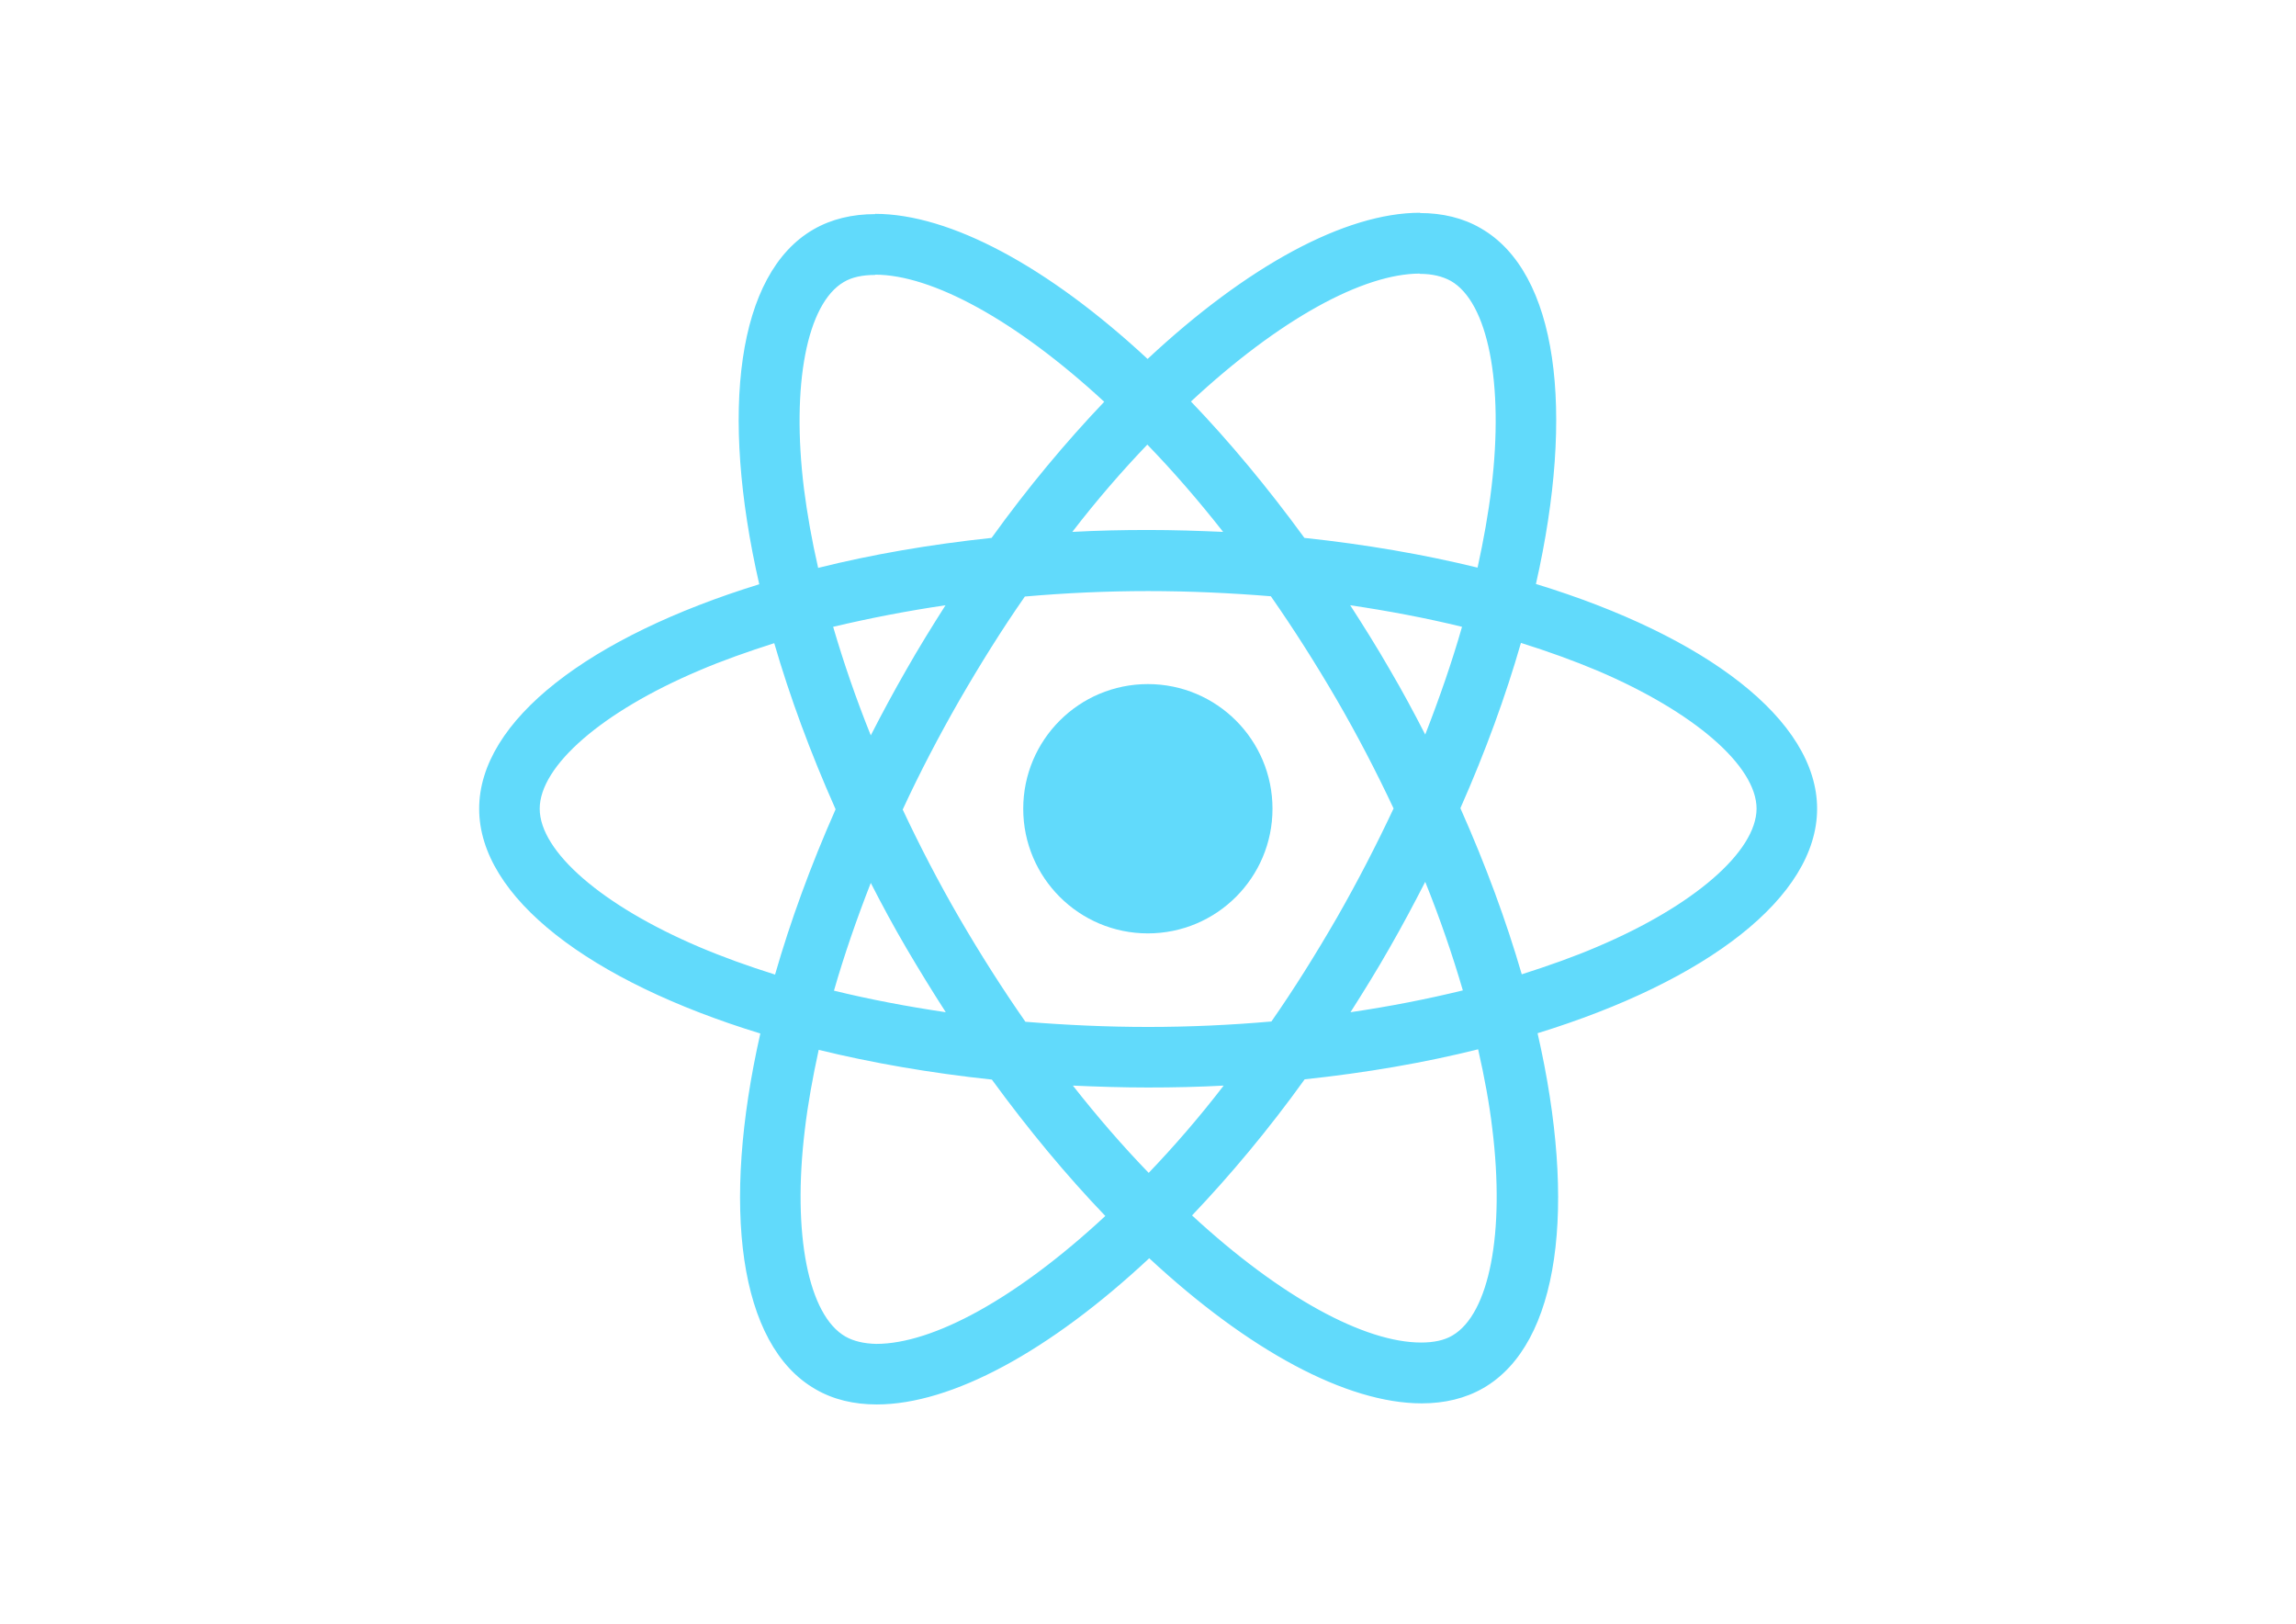
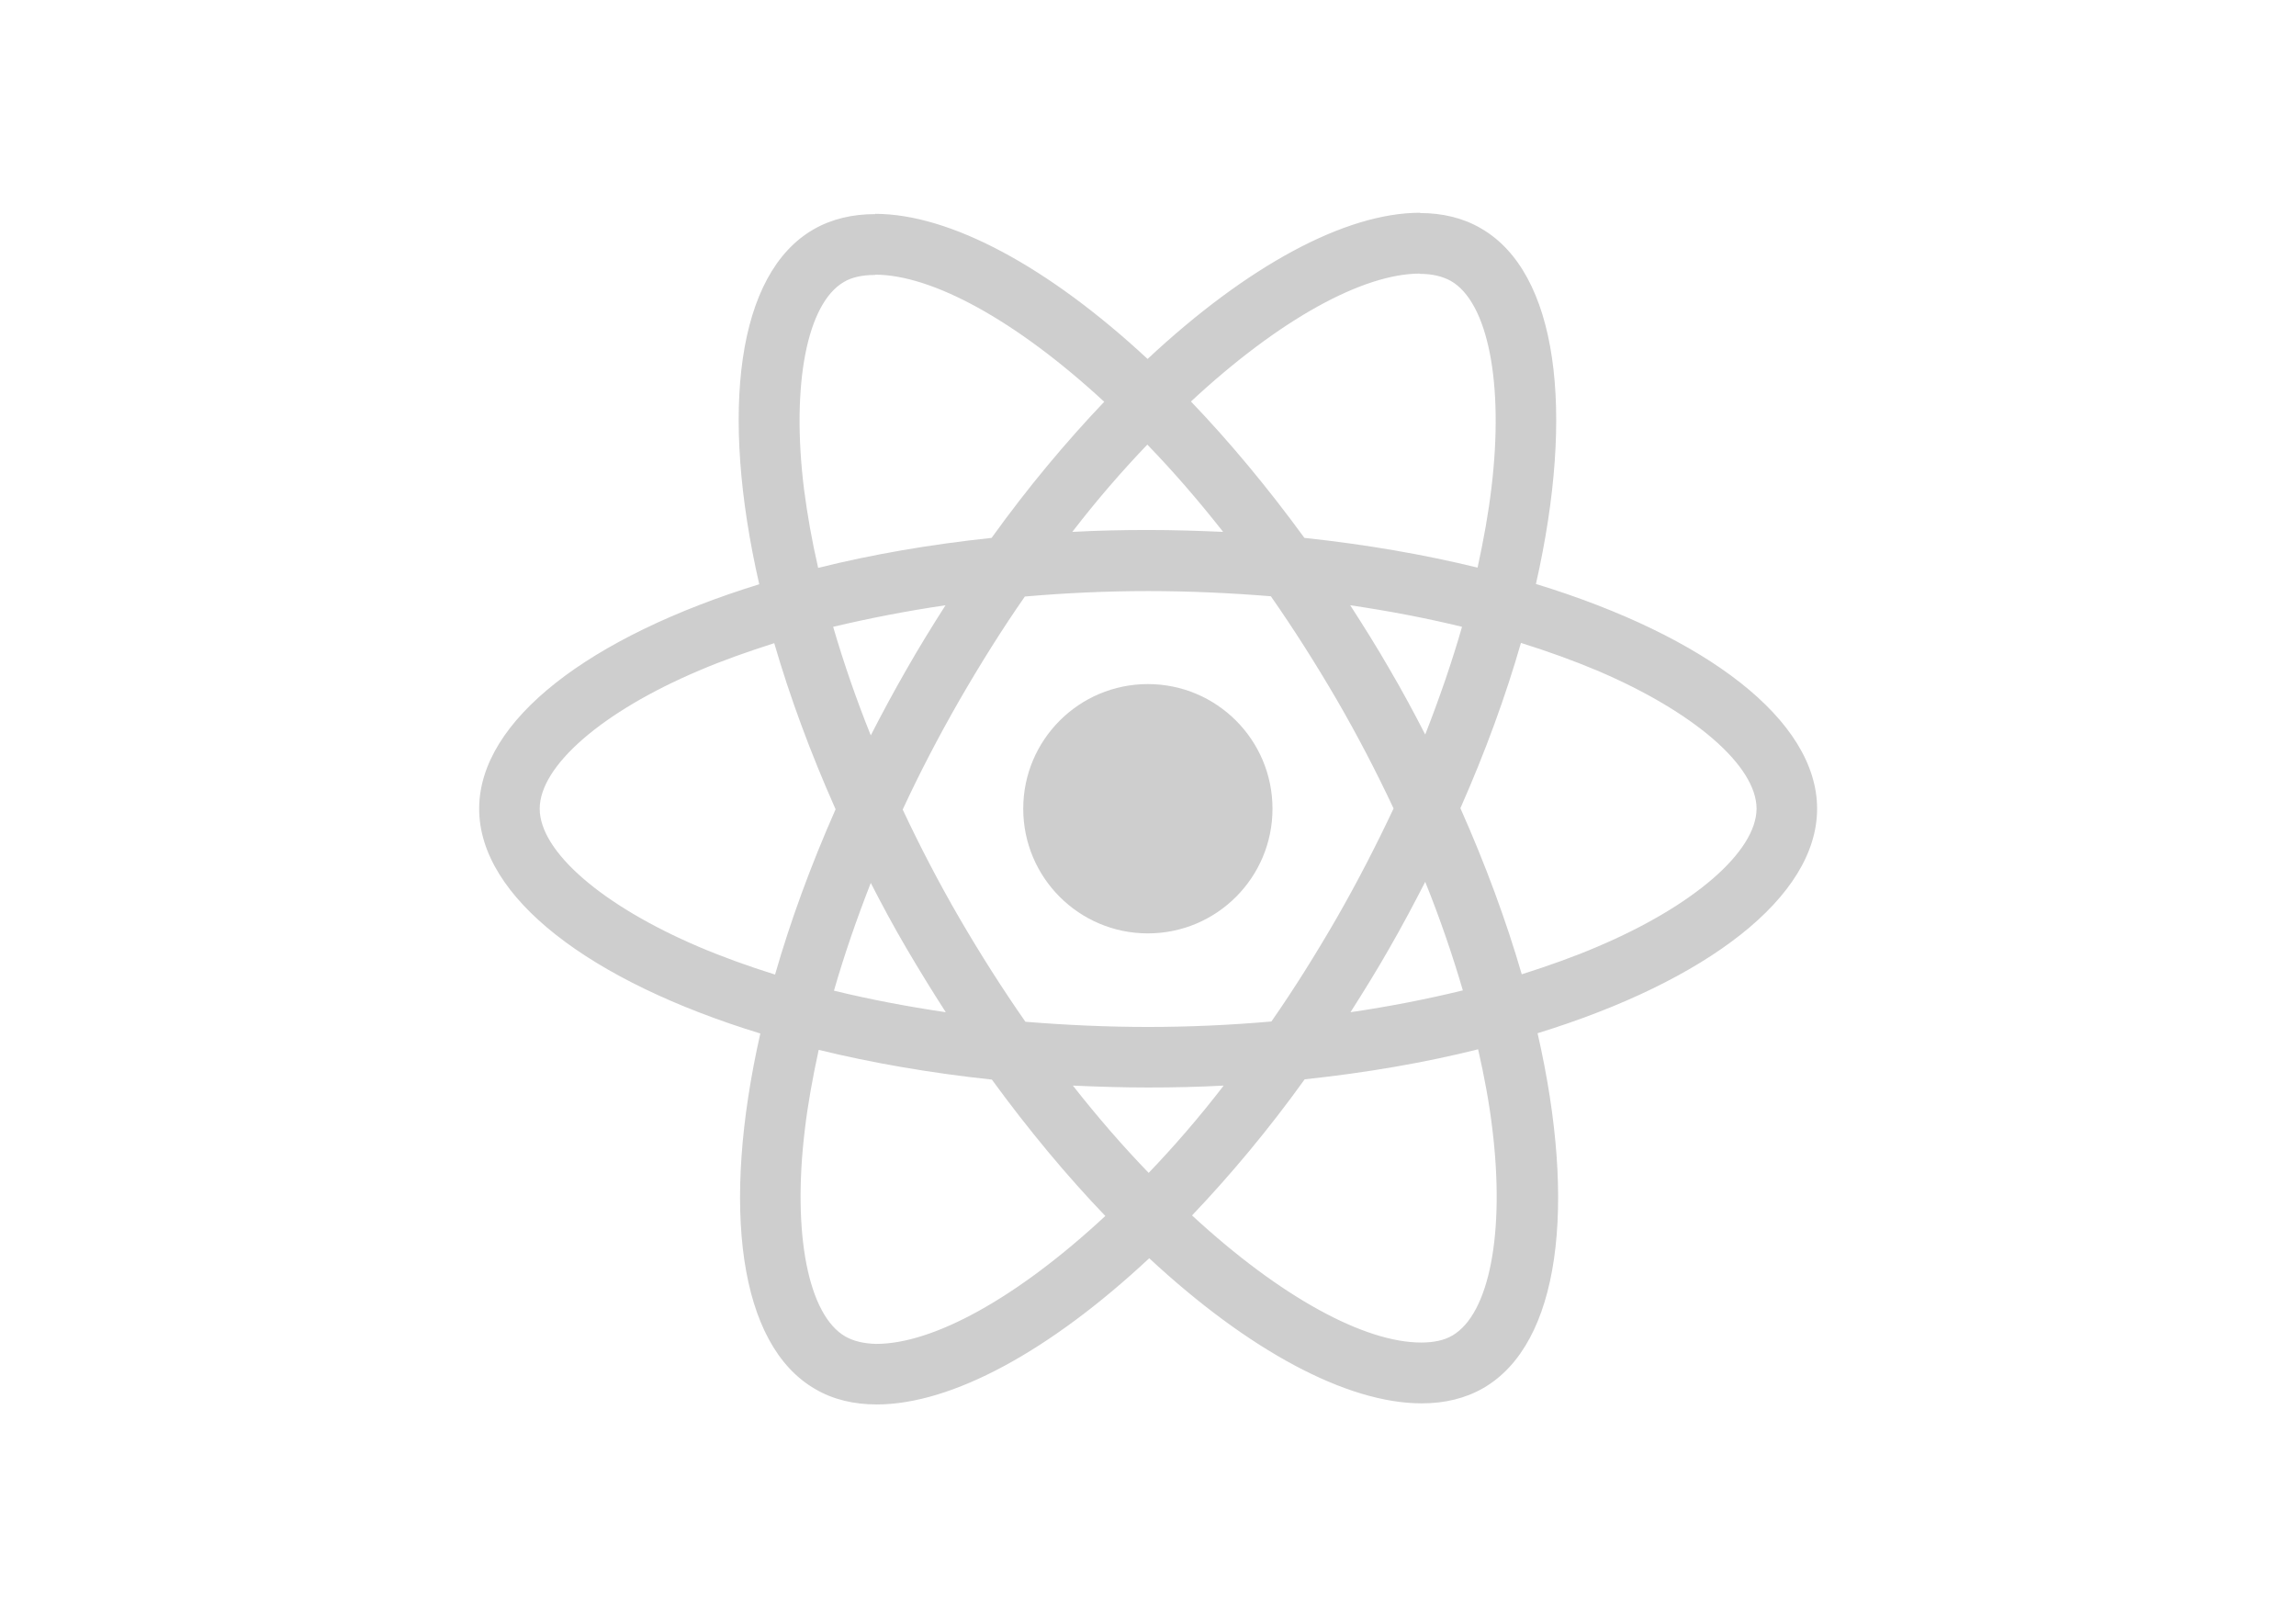
<svg xmlns="http://www.w3.org/2000/svg" viewBox="0 0 841.9 595.3">
-   <g fill="#61DAFB">
+   <g fill="#cecece">
    <path d="M666.3 296.5c0-32.5-40.7-63.3-103.1-82.4 14.4-63.6 8-114.2-20.2-130.4-6.5-3.8-14.1-5.6-22.4-5.6v22.3c4.6 0 8.3.9 11.4 2.6 13.6 7.8 19.5 37.5 14.9 75.7-1.1 9.4-2.9 19.3-5.1 29.4-19.6-4.8-41-8.5-63.5-10.9-13.5-18.5-27.5-35.3-41.6-50 32.6-30.3 63.2-46.9 84-46.9V78c-27.5 0-63.5 19.6-99.9 53.6-36.4-33.8-72.4-53.2-99.9-53.2v22.3c20.7 0 51.4 16.5 84 46.6-14 14.7-28 31.4-41.3 49.9-22.6 2.4-44 6.1-63.6 11-2.3-10-4-19.7-5.2-29-4.7-38.2 1.1-67.9 14.6-75.8 3-1.8 6.9-2.6 11.5-2.6V78.5c-8.4 0-16 1.8-22.6 5.6-28.1 16.2-34.4 66.7-19.9 130.1-62.2 19.2-102.7 49.9-102.7 82.3 0 32.5 40.7 63.3 103.1 82.4-14.4 63.6-8 114.2 20.2 130.4 6.5 3.8 14.1 5.6 22.5 5.6 27.5 0 63.5-19.6 99.9-53.6 36.4 33.8 72.4 53.2 99.9 53.2 8.4 0 16-1.8 22.6-5.6 28.1-16.2 34.4-66.7 19.9-130.1 62-19.1 102.5-49.9 102.5-82.3zm-130.2-66.7c-3.7 12.9-8.3 26.2-13.5 39.5-4.1-8-8.4-16-13.1-24-4.6-8-9.5-15.8-14.4-23.4 14.2 2.1 27.9 4.7 41 7.9zm-45.8 106.5c-7.8 13.5-15.8 26.3-24.1 38.2-14.9 1.3-30 2-45.2 2-15.1 0-30.2-.7-45-1.9-8.3-11.9-16.4-24.6-24.2-38-7.6-13.1-14.5-26.4-20.8-39.8 6.2-13.4 13.2-26.8 20.7-39.9 7.8-13.5 15.8-26.3 24.1-38.2 14.9-1.3 30-2 45.2-2 15.1 0 30.2.7 45 1.9 8.3 11.9 16.4 24.6 24.2 38 7.6 13.1 14.5 26.4 20.8 39.8-6.3 13.4-13.2 26.8-20.7 39.9zm32.3-13c5.4 13.4 10 26.8 13.8 39.8-13.1 3.2-26.9 5.9-41.2 8 4.9-7.7 9.8-15.6 14.4-23.7 4.6-8 8.9-16.1 13-24.1zM421.2 430c-9.3-9.6-18.6-20.3-27.8-32 9 .4 18.2.7 27.5.7 9.4 0 18.7-.2 27.8-.7-9 11.7-18.3 22.4-27.5 32zm-74.4-58.9c-14.2-2.1-27.9-4.7-41-7.9 3.7-12.9 8.3-26.2 13.5-39.5 4.1 8 8.4 16 13.1 24 4.7 8 9.5 15.8 14.4 23.4zM420.7 163c9.3 9.6 18.6 20.3 27.8 32-9-.4-18.2-.7-27.5-.7-9.4 0-18.7.2-27.8.7 9-11.7 18.3-22.4 27.5-32zm-74 58.9c-4.9 7.7-9.8 15.6-14.4 23.7-4.6 8-8.9 16-13 24-5.4-13.4-10-26.8-13.8-39.8 13.1-3.1 26.9-5.8 41.2-7.9zm-90.5 125.2c-35.4-15.1-58.3-34.9-58.3-50.6 0-15.7 22.9-35.6 58.3-50.6 8.6-3.7 18-7 27.7-10.1 5.7 19.6 13.2 40 22.5 60.9-9.2 20.8-16.6 41.1-22.2 60.6-9.9-3.1-19.3-6.5-28-10.2zM310 490c-13.6-7.8-19.5-37.5-14.9-75.7 1.1-9.4 2.9-19.3 5.1-29.4 19.6 4.8 41 8.5 63.5 10.9 13.5 18.5 27.5 35.3 41.6 50-32.6 30.3-63.2 46.9-84 46.9-4.5-.1-8.3-1-11.3-2.7zm237.2-76.2c4.7 38.2-1.1 67.9-14.6 75.8-3 1.8-6.9 2.6-11.5 2.6-20.7 0-51.4-16.5-84-46.6 14-14.7 28-31.4 41.3-49.9 22.6-2.4 44-6.1 63.6-11 2.3 10.1 4.1 19.8 5.2 29.1zm38.5-66.7c-8.6 3.7-18 7-27.7 10.1-5.7-19.6-13.2-40-22.5-60.9 9.2-20.8 16.6-41.1 22.2-60.6 9.9 3.1 19.3 6.5 28.1 10.2 35.4 15.1 58.3 34.9 58.3 50.6-.1 15.7-23 35.6-58.4 50.6zM320.8 78.4z" />
    <circle cx="420.9" cy="296.5" r="45.7" />
    <path d="M520.5 78.1z" />
  </g>
</svg>
